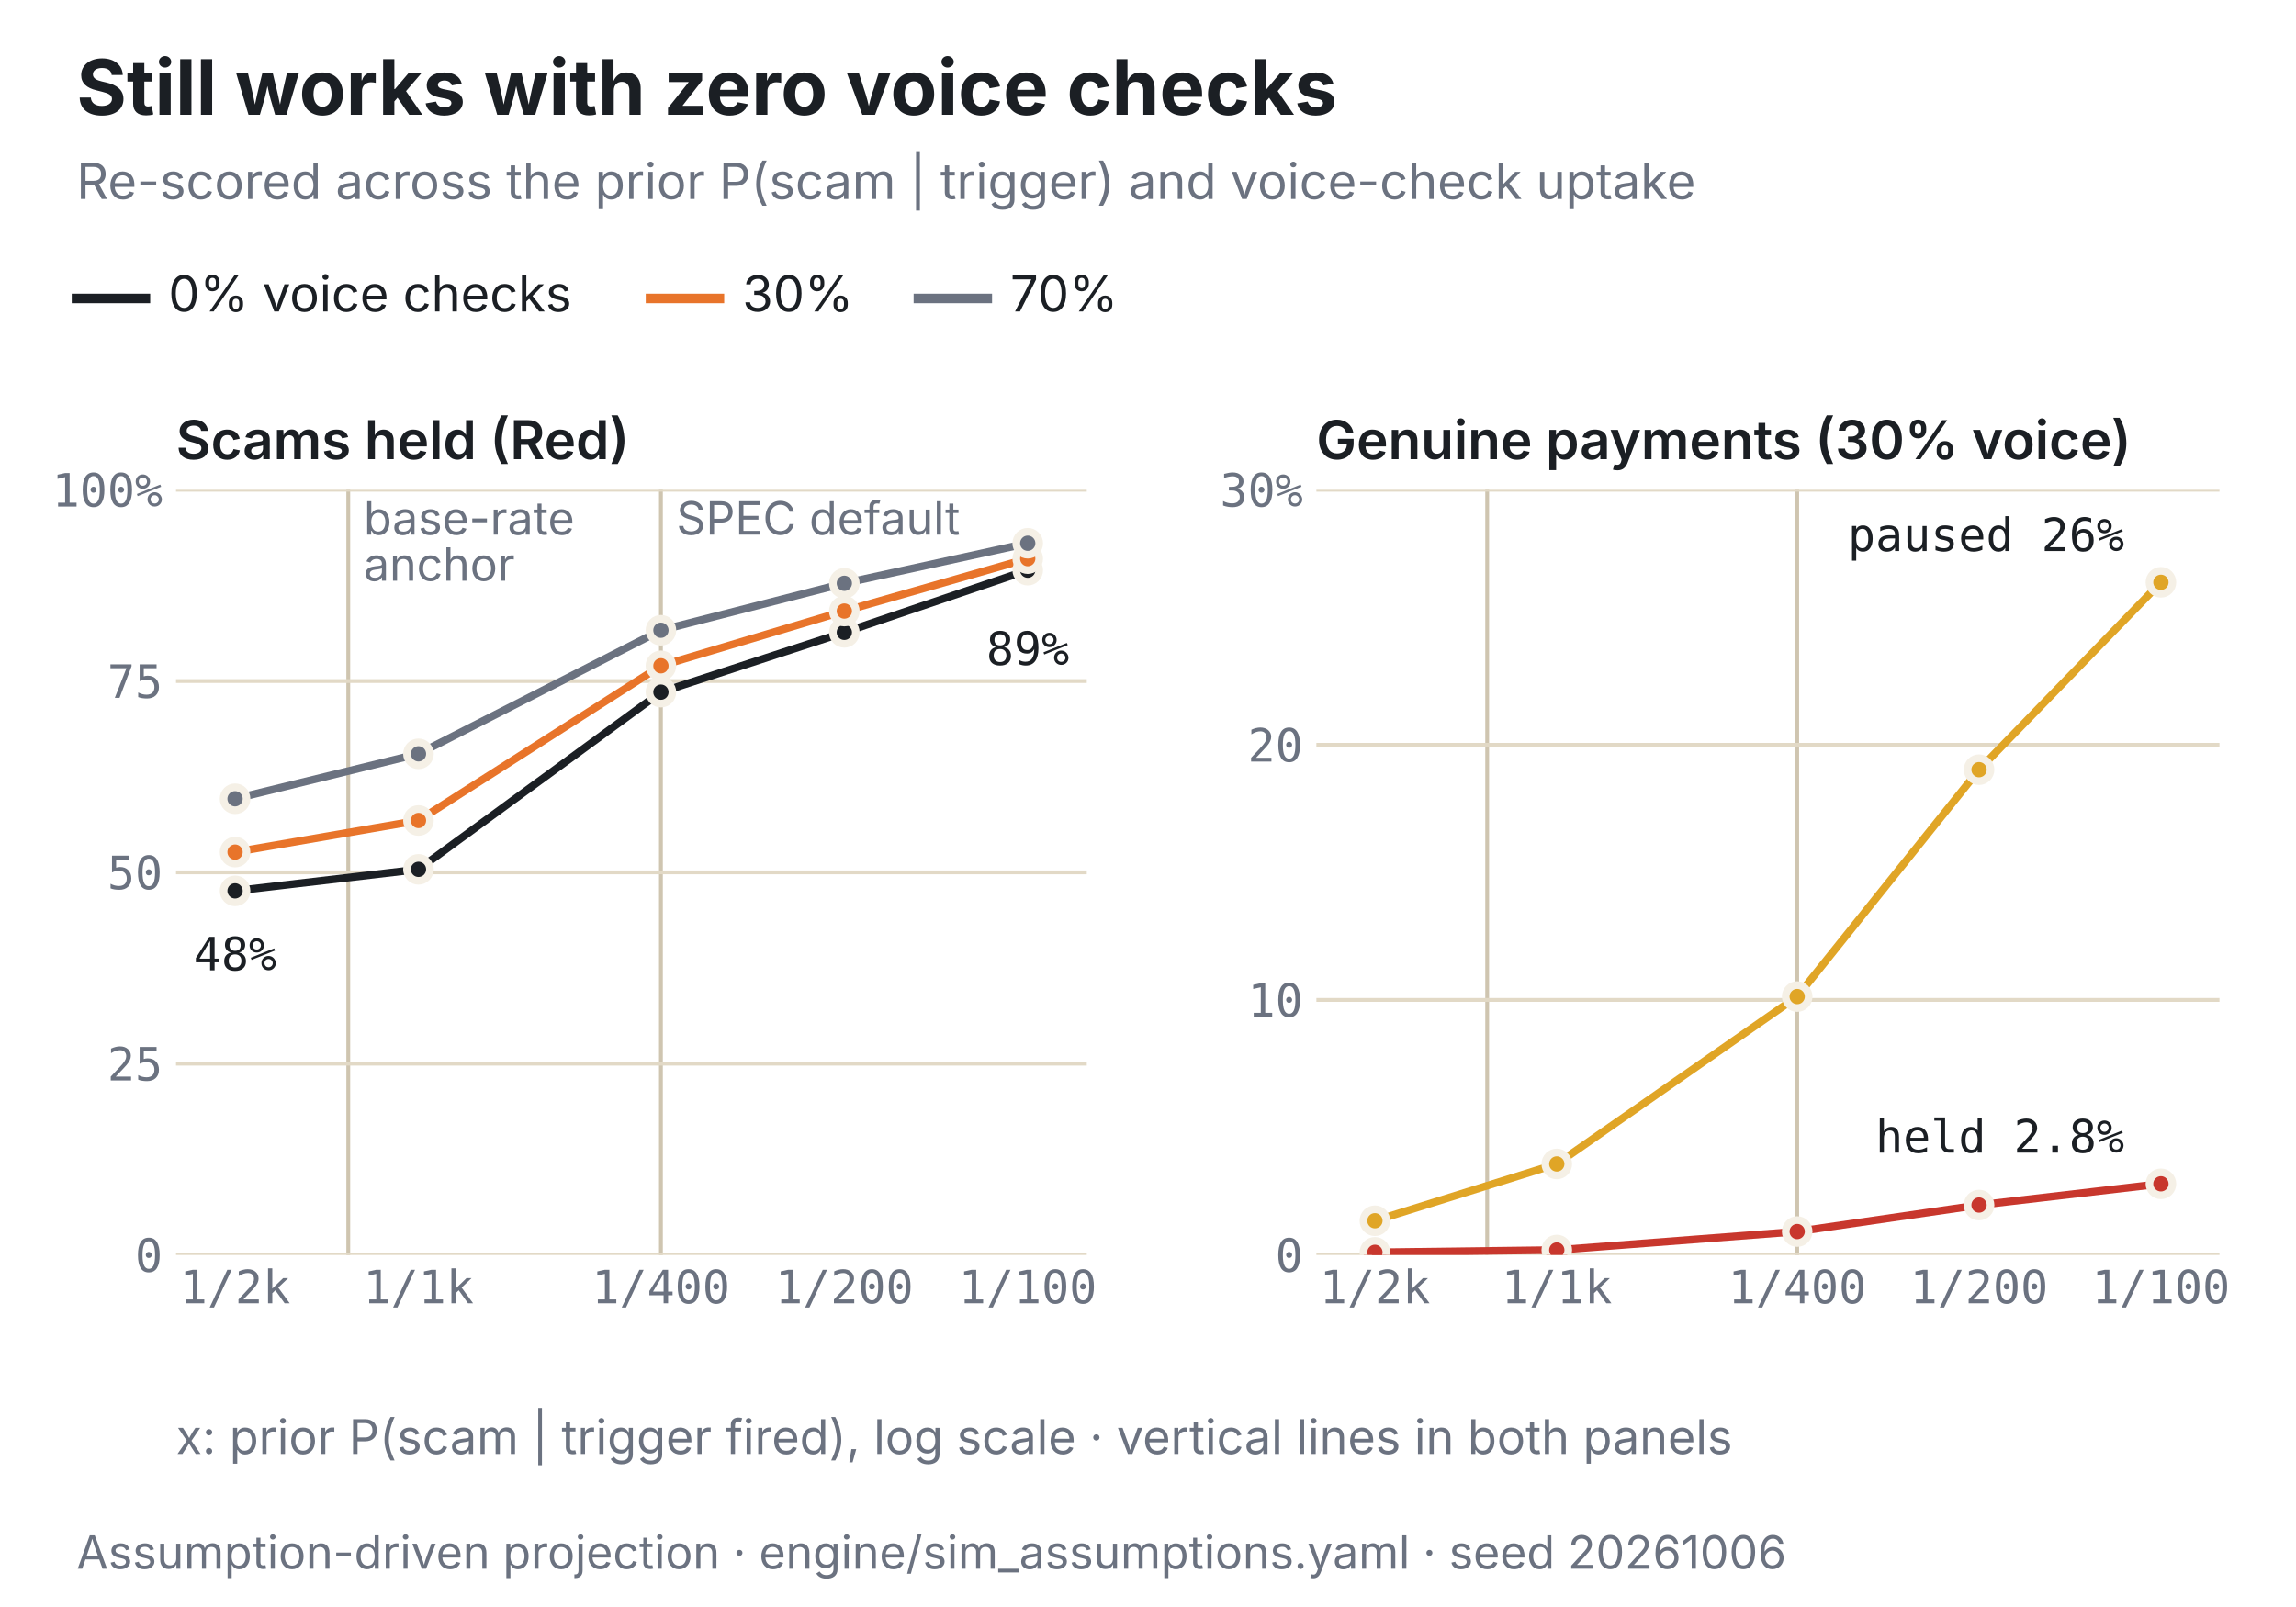
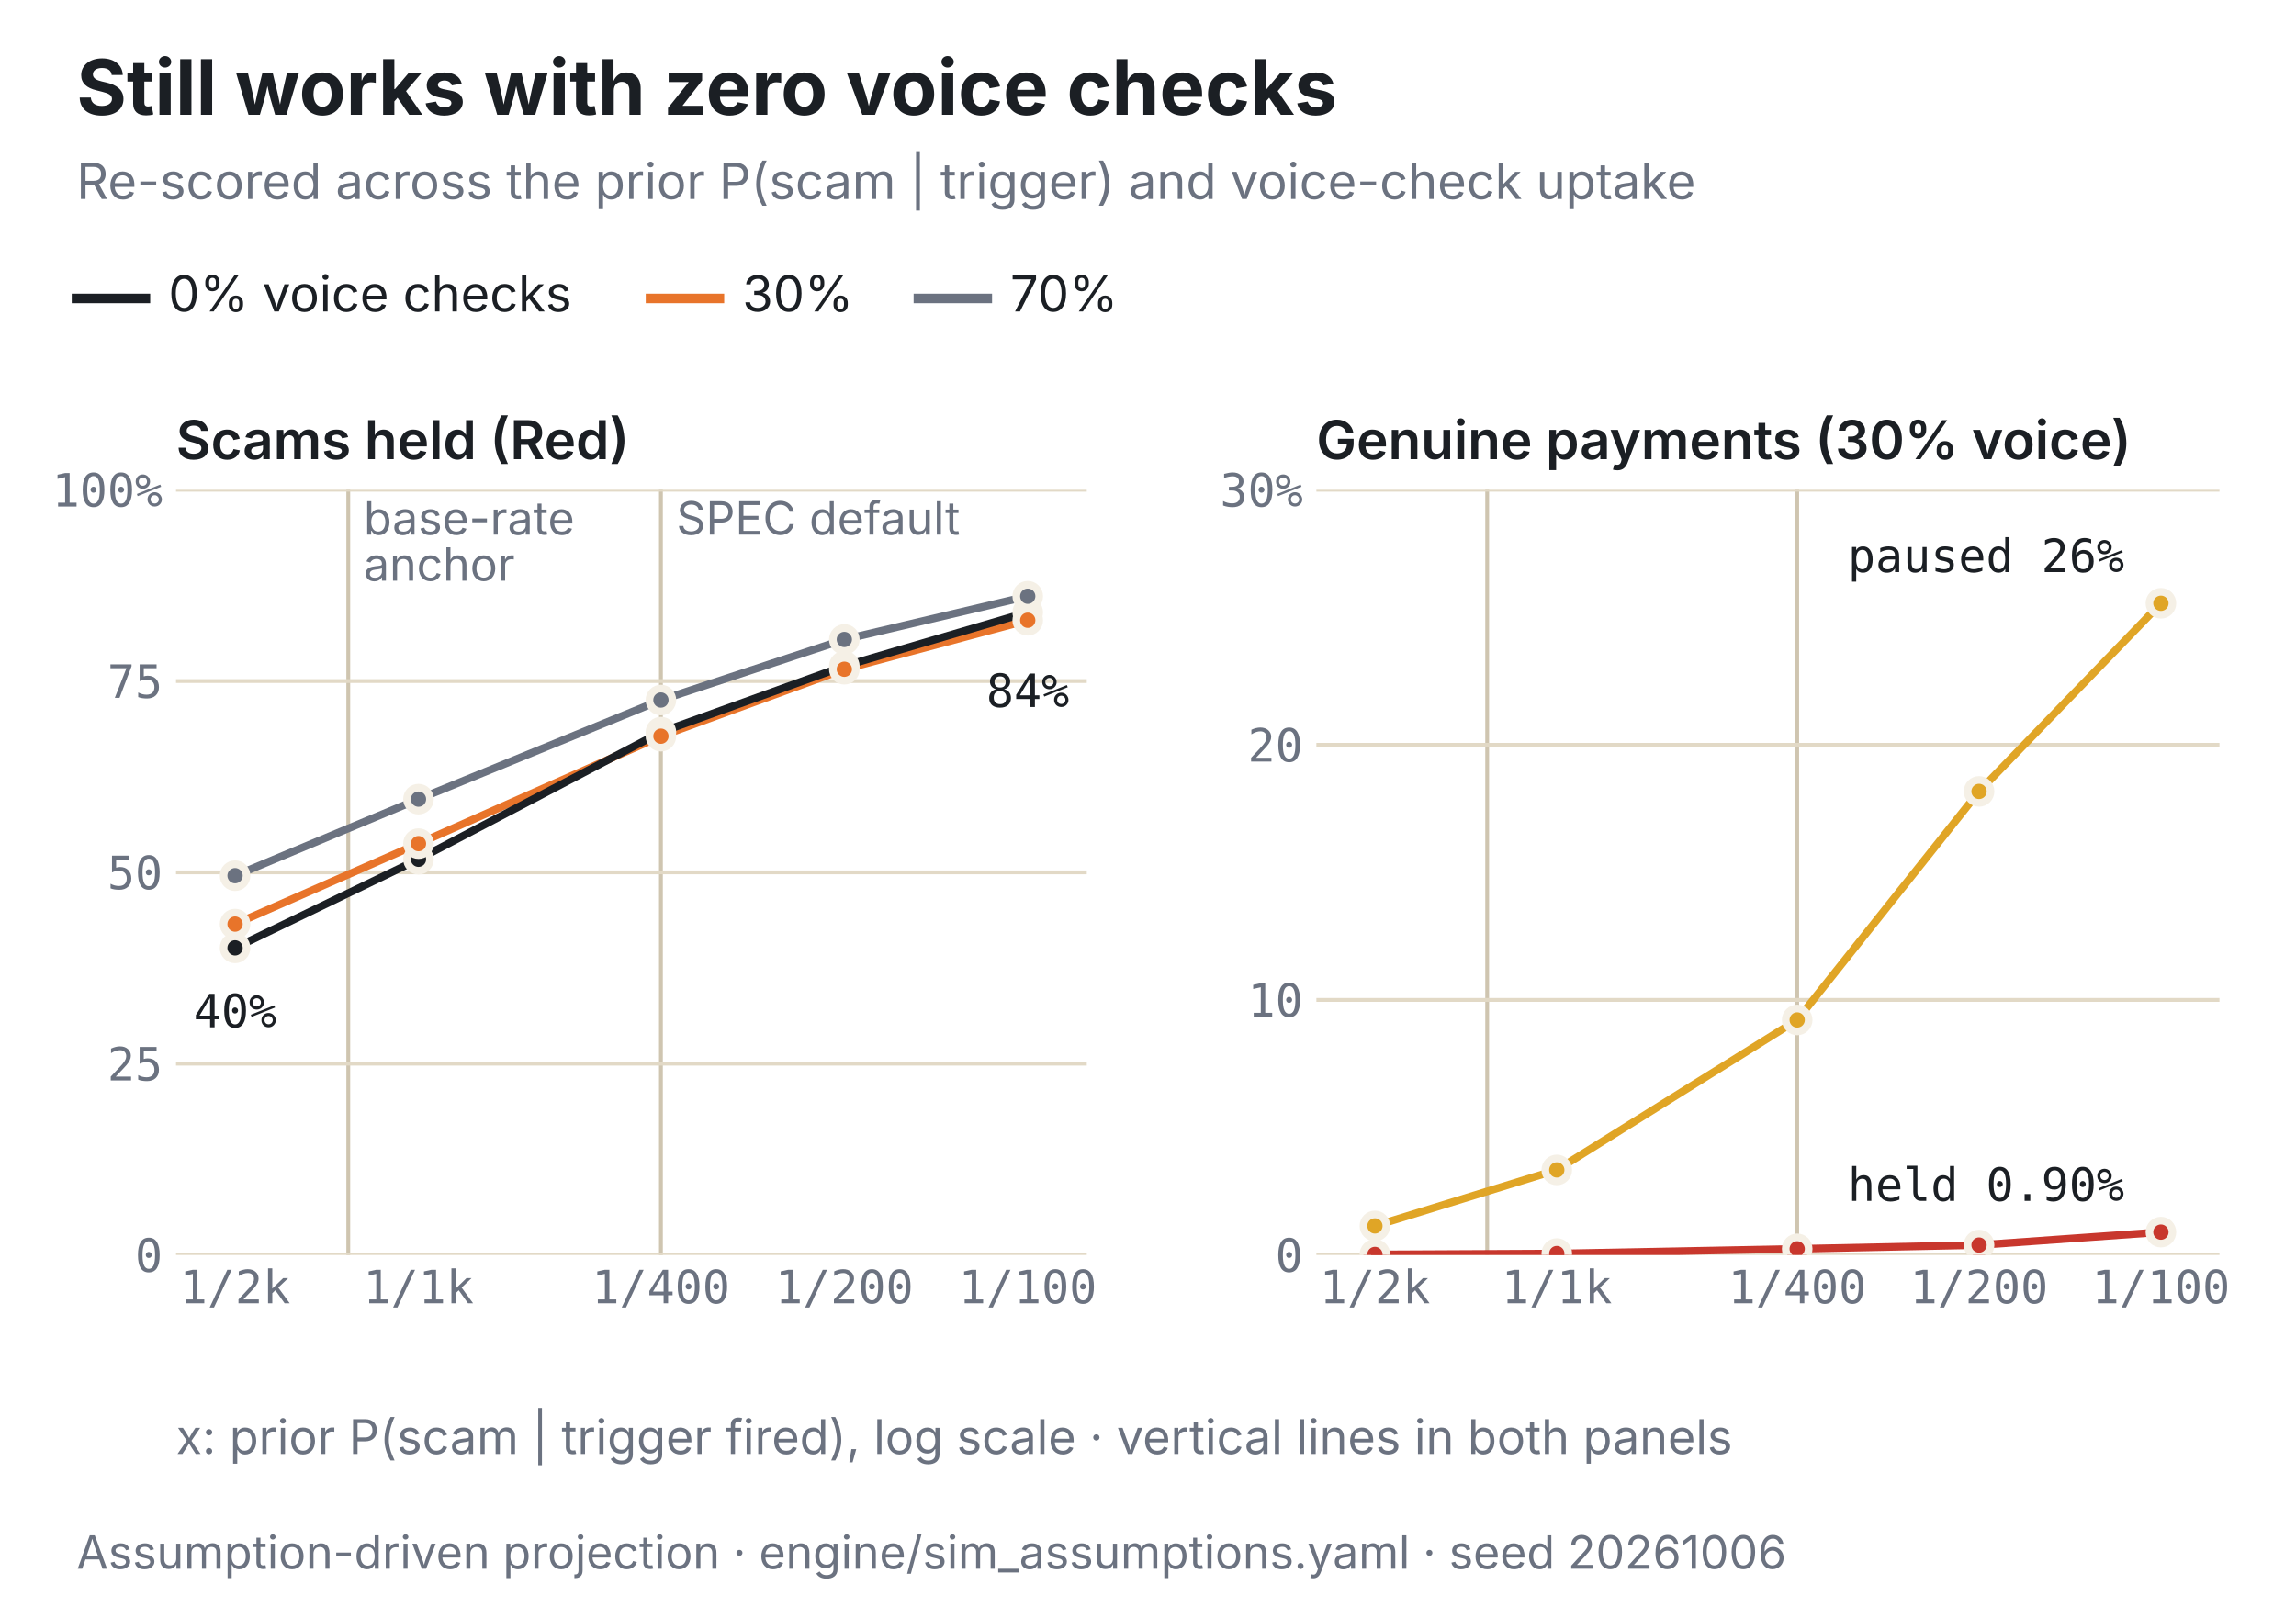
<svg xmlns="http://www.w3.org/2000/svg" xmlns:xlink="http://www.w3.org/1999/xlink" width="600pt" height="420pt" viewBox="0 0 600 420" version="1.1">
  <defs>
    <style type="text/css">*{stroke-linejoin: round; stroke-linecap: butt}</style>
  </defs>
  <g id="figure_1">
    <g id="patch_1">
      <path d="M 0 420  L 600 420  L 600 0  L 0 0  L 0 420  z " style="fill: none; opacity: 0" />
    </g>
    <g id="axes_1">
      <g id="patch_2">
        <path d="M 46 328  L 284 328  L 284 128  L 46 128  L 46 328  z " style="fill: none" />
      </g>
      <g id="line2d_1">
-         <path d="M 172.715 328  L 172.715 128  " clip-path="url(#pacdcad8c76)" style="fill: none; stroke: #cfc5b0; stroke-linecap: square" />
+         <path d="M 172.715 328  L 172.715 128  " clip-path="url(#pe85c6970b9)" style="fill: none; stroke: #cfc5b0; stroke-linecap: square" />
      </g>
      <g id="line2d_2">
-         <path d="M 91.011 328  L 91.011 128  " clip-path="url(#pacdcad8c76)" style="fill: none; stroke: #cfc5b0; stroke-linecap: square" />
+         <path d="M 91.011 328  L 91.011 128  " clip-path="url(#pe85c6970b9)" style="fill: none; stroke: #cfc5b0; stroke-linecap: square" />
      </g>
      <g id="matplotlib.axis_1">
        <g id="xtick_1">
          <g id="line2d_3" />
          <g id="text_1">
            <text style="fill: #6b7280; font: 12px 'JetBrains Mono', 'DejaVu Sans Mono', 'Bitstream Vera Sans Mono', 'Computer Modern Typewriter', 'Andale Mono', 'Nimbus Mono L', 'Courier New', 'Courier', 'Fixed', 'Terminal', monospace; text-anchor: middle" x="61.429" y="340.62" transform="rotate(-0 61.42936 340.62)">1/2k</text>
          </g>
        </g>
        <g id="xtick_2">
          <g id="line2d_4" />
          <g id="text_2">
            <text style="fill: #6b7280; font: 12px 'JetBrains Mono', 'DejaVu Sans Mono', 'Bitstream Vera Sans Mono', 'Computer Modern Typewriter', 'Andale Mono', 'Nimbus Mono L', 'Courier New', 'Courier', 'Fixed', 'Terminal', monospace; text-anchor: middle" x="109.357" y="340.62" transform="rotate(-0 109.3573 340.62)">1/1k</text>
          </g>
        </g>
        <g id="xtick_3">
          <g id="line2d_5" />
          <g id="text_3">
            <text style="fill: #6b7280; font: 12px 'JetBrains Mono', 'DejaVu Sans Mono', 'Bitstream Vera Sans Mono', 'Computer Modern Typewriter', 'Andale Mono', 'Nimbus Mono L', 'Courier New', 'Courier', 'Fixed', 'Terminal', monospace; text-anchor: middle" x="172.715" y="340.62" transform="rotate(-0 172.7147 340.62)">1/400</text>
          </g>
        </g>
        <g id="xtick_4">
          <g id="line2d_6" />
          <g id="text_4">
            <text style="fill: #6b7280; font: 12px 'JetBrains Mono', 'DejaVu Sans Mono', 'Bitstream Vera Sans Mono', 'Computer Modern Typewriter', 'Andale Mono', 'Nimbus Mono L', 'Courier New', 'Courier', 'Fixed', 'Terminal', monospace; text-anchor: middle" x="220.643" y="340.62" transform="rotate(-0 220.6427 340.62)">1/200</text>
          </g>
        </g>
        <g id="xtick_5">
          <g id="line2d_7" />
          <g id="text_5">
            <text style="fill: #6b7280; font: 12px 'JetBrains Mono', 'DejaVu Sans Mono', 'Bitstream Vera Sans Mono', 'Computer Modern Typewriter', 'Andale Mono', 'Nimbus Mono L', 'Courier New', 'Courier', 'Fixed', 'Terminal', monospace; text-anchor: middle" x="268.571" y="340.62" transform="rotate(-0 268.5706 340.62)">1/100</text>
          </g>
        </g>
      </g>
      <g id="matplotlib.axis_2">
        <g id="ytick_1">
          <g id="line2d_8">
-             <path d="M 46 328  L 284 328  " clip-path="url(#pacdcad8c76)" style="fill: none; stroke: #e2d9c6; stroke-linecap: square" />
+             <path d="M 46 328  L 284 328  " clip-path="url(#pe85c6970b9)" style="fill: none; stroke: #e2d9c6; stroke-linecap: square" />
          </g>
          <g id="line2d_9" />
          <g id="text_6">
            <text style="fill: #6b7280; font: 12px 'JetBrains Mono', 'DejaVu Sans Mono', 'Bitstream Vera Sans Mono', 'Computer Modern Typewriter', 'Andale Mono', 'Nimbus Mono L', 'Courier New', 'Courier', 'Fixed', 'Terminal', monospace; text-anchor: end" x="42.5" y="332.38" transform="rotate(-0 42.5 332.38)">0</text>
          </g>
        </g>
        <g id="ytick_2">
          <g id="line2d_10">
-             <path d="M 46 278  L 284 278  " clip-path="url(#pacdcad8c76)" style="fill: none; stroke: #e2d9c6; stroke-linecap: square" />
+             <path d="M 46 278  L 284 278  " clip-path="url(#pe85c6970b9)" style="fill: none; stroke: #e2d9c6; stroke-linecap: square" />
          </g>
          <g id="line2d_11" />
          <g id="text_7">
            <text style="fill: #6b7280; font: 12px 'JetBrains Mono', 'DejaVu Sans Mono', 'Bitstream Vera Sans Mono', 'Computer Modern Typewriter', 'Andale Mono', 'Nimbus Mono L', 'Courier New', 'Courier', 'Fixed', 'Terminal', monospace; text-anchor: end" x="42.5" y="282.38" transform="rotate(-0 42.5 282.38)">25</text>
          </g>
        </g>
        <g id="ytick_3">
          <g id="line2d_12">
-             <path d="M 46 228  L 284 228  " clip-path="url(#pacdcad8c76)" style="fill: none; stroke: #e2d9c6; stroke-linecap: square" />
+             <path d="M 46 228  L 284 228  " clip-path="url(#pe85c6970b9)" style="fill: none; stroke: #e2d9c6; stroke-linecap: square" />
          </g>
          <g id="line2d_13" />
          <g id="text_8">
            <text style="fill: #6b7280; font: 12px 'JetBrains Mono', 'DejaVu Sans Mono', 'Bitstream Vera Sans Mono', 'Computer Modern Typewriter', 'Andale Mono', 'Nimbus Mono L', 'Courier New', 'Courier', 'Fixed', 'Terminal', monospace; text-anchor: end" x="42.5" y="232.38" transform="rotate(-0 42.5 232.38)">50</text>
          </g>
        </g>
        <g id="ytick_4">
          <g id="line2d_14">
-             <path d="M 46 178  L 284 178  " clip-path="url(#pacdcad8c76)" style="fill: none; stroke: #e2d9c6; stroke-linecap: square" />
+             <path d="M 46 178  L 284 178  " clip-path="url(#pe85c6970b9)" style="fill: none; stroke: #e2d9c6; stroke-linecap: square" />
          </g>
          <g id="line2d_15" />
          <g id="text_9">
            <text style="fill: #6b7280; font: 12px 'JetBrains Mono', 'DejaVu Sans Mono', 'Bitstream Vera Sans Mono', 'Computer Modern Typewriter', 'Andale Mono', 'Nimbus Mono L', 'Courier New', 'Courier', 'Fixed', 'Terminal', monospace; text-anchor: end" x="42.5" y="182.38" transform="rotate(-0 42.5 182.38)">75</text>
          </g>
        </g>
        <g id="ytick_5">
          <g id="line2d_16">
-             <path d="M 46 128  L 284 128  " clip-path="url(#pacdcad8c76)" style="fill: none; stroke: #e2d9c6; stroke-linecap: square" />
+             <path d="M 46 128  L 284 128  " clip-path="url(#pe85c6970b9)" style="fill: none; stroke: #e2d9c6; stroke-linecap: square" />
          </g>
          <g id="line2d_17" />
          <g id="text_10">
            <text style="fill: #6b7280; font: 12px 'JetBrains Mono', 'DejaVu Sans Mono', 'Bitstream Vera Sans Mono', 'Computer Modern Typewriter', 'Andale Mono', 'Nimbus Mono L', 'Courier New', 'Courier', 'Fixed', 'Terminal', monospace; text-anchor: end" x="42.5" y="132.38" transform="rotate(-0 42.5 132.38)">100%</text>
          </g>
        </g>
      </g>
      <g id="text_11">
        <text style="fill: #6b7280; font: 12px 'Inter', 'Noto Sans Devanagari', 'DejaVu Sans', 'Bitstream Vera Sans', 'Computer Modern Sans Serif', 'Lucida Grande', 'Verdana', 'Geneva', 'Lucid', 'Arial', 'Helvetica', 'Avant Garde', sans-serif; text-anchor: start" x="176.744" y="139.73" transform="rotate(-0 176.7437 139.73)">SPEC default</text>
      </g>
      <g id="text_12">
        <text style="fill: #6b7280; font: 12px 'Inter', 'Noto Sans Devanagari', 'DejaVu Sans', 'Bitstream Vera Sans', 'Computer Modern Sans Serif', 'Lucida Grande', 'Verdana', 'Geneva', 'Lucid', 'Arial', 'Helvetica', 'Avant Garde', sans-serif" transform="translate(95.03985 139.73)">base-rate</text>
        <text style="fill: #6b7280; font: 12px 'Inter', 'Noto Sans Devanagari', 'DejaVu Sans', 'Bitstream Vera Sans', 'Computer Modern Sans Serif', 'Lucida Grande', 'Verdana', 'Geneva', 'Lucid', 'Arial', 'Helvetica', 'Avant Garde', sans-serif" transform="translate(95.03985 151.7817)">anchor</text>
      </g>
      <g id="text_13">
-         <text style="fill: #1b1f24; font: 12px 'JetBrains Mono', 'DejaVu Sans Mono', 'Bitstream Vera Sans Mono', 'Computer Modern Typewriter', 'Andale Mono', 'Nimbus Mono L', 'Courier New', 'Courier', 'Fixed', 'Terminal', monospace; text-anchor: middle" x="61.429" y="253.594" transform="rotate(-0 61.42936 253.594)">48%</text>
+         <text style="fill: #1b1f24; font: 12px 'JetBrains Mono', 'DejaVu Sans Mono', 'Bitstream Vera Sans Mono', 'Computer Modern Typewriter', 'Andale Mono', 'Nimbus Mono L', 'Courier New', 'Courier', 'Fixed', 'Terminal', monospace; text-anchor: middle" x="61.429" y="268.494" transform="rotate(-0 61.42936 268.494)">40%</text>
      </g>
      <g id="text_14">
-         <text style="fill: #1b1f24; font: 12px 'JetBrains Mono', 'DejaVu Sans Mono', 'Bitstream Vera Sans Mono', 'Computer Modern Typewriter', 'Andale Mono', 'Nimbus Mono L', 'Courier New', 'Courier', 'Fixed', 'Terminal', monospace; text-anchor: middle" x="268.571" y="173.774" transform="rotate(-0 268.5706 173.774)">89%</text>
+         <text style="fill: #1b1f24; font: 12px 'JetBrains Mono', 'DejaVu Sans Mono', 'Bitstream Vera Sans Mono', 'Computer Modern Typewriter', 'Andale Mono', 'Nimbus Mono L', 'Courier New', 'Courier', 'Fixed', 'Terminal', monospace; text-anchor: middle" x="268.571" y="184.784" transform="rotate(-0 268.5706 184.784)">84%</text>
      </g>
      <g id="line2d_18">
-         <path d="M 61.429 222.702  L 109.357 214.442  L 172.715 174.008  L 220.643 159.704  L 268.571 146  " clip-path="url(#pacdcad8c76)" style="fill: none; stroke: #e8742a; stroke-width: 2; stroke-linecap: round" />
+         <path d="M 61.429 241.52  L 109.357 220.488  L 172.715 192.406  L 220.643 174.908  L 268.571 162.106  " clip-path="url(#pe85c6970b9)" style="fill: none; stroke: #e8742a; stroke-width: 2; stroke-linecap: round" />
      </g>
      <g id="line2d_19">
-         <path d="M 61.429 208.764  L 109.357 197.018  L 172.715 164.72  L 220.643 152.446  L 268.571 141.98  " clip-path="url(#pacdcad8c76)" style="fill: none; stroke: #6b7280; stroke-width: 2; stroke-linecap: round" />
+         <path d="M 61.429 228.868  L 109.357 208.864  L 172.715 182.962  L 220.643 167.132  L 268.571 155.832  " clip-path="url(#pe85c6970b9)" style="fill: none; stroke: #6b7280; stroke-width: 2; stroke-linecap: round" />
      </g>
      <g id="text_15">
        <text style="fill: #1b1f24; font: 600 14px 'Inter', 'Noto Sans Devanagari', 'DejaVu Sans', 'Bitstream Vera Sans', 'Computer Modern Sans Serif', 'Lucida Grande', 'Verdana', 'Geneva', 'Lucid', 'Arial', 'Helvetica', 'Avant Garde', sans-serif; text-anchor: start" x="46" y="120" transform="rotate(-0 46 120)">Scams held (Red)</text>
      </g>
      <g id="line2d_20">
-         <path d="M 61.429 232.834  L 109.357 227.212  L 172.715 180.896  L 220.643 165.268  L 268.571 149.014  " clip-path="url(#pacdcad8c76)" style="fill: none; stroke: #1b1f24; stroke-width: 2; stroke-linecap: round" />
+         <path d="M 61.429 247.734  L 109.357 224.574  L 172.715 191.346  L 220.643 174.082  L 268.571 160.024  " clip-path="url(#pe85c6970b9)" style="fill: none; stroke: #1b1f24; stroke-width: 2; stroke-linecap: round" />
      </g>
      <g id="line2d_21">
        <defs>
-           <path id="m76b0ad851e" d="M 0 3  C 0.796 3 1.559 2.684 2.121 2.121  C 2.684 1.559 3 0.796 3 0  C 3 -0.796 2.684 -1.559 2.121 -2.121  C 1.559 -2.684 0.796 -3 0 -3  C -0.796 -3 -1.559 -2.684 -2.121 -2.121  C -2.684 -1.559 -3 -0.796 -3 0  C -3 0.796 -2.684 1.559 -2.121 2.121  C -1.559 2.684 -0.796 3 0 3  z " style="stroke: #f5f0e6; stroke-width: 2" />
-         </defs>
-         <g clip-path="url(#pacdcad8c76)">
-           <use xlink:href="#m76b0ad851e" x="61.429" y="232.834" style="fill: #1b1f24; stroke: #f5f0e6; stroke-width: 2" />
-           <use xlink:href="#m76b0ad851e" x="109.357" y="227.212" style="fill: #1b1f24; stroke: #f5f0e6; stroke-width: 2" />
-           <use xlink:href="#m76b0ad851e" x="172.715" y="180.896" style="fill: #1b1f24; stroke: #f5f0e6; stroke-width: 2" />
-           <use xlink:href="#m76b0ad851e" x="220.643" y="165.268" style="fill: #1b1f24; stroke: #f5f0e6; stroke-width: 2" />
-           <use xlink:href="#m76b0ad851e" x="268.571" y="149.014" style="fill: #1b1f24; stroke: #f5f0e6; stroke-width: 2" />
+           <path id="m27810261ce" d="M 0 3  C 0.796 3 1.559 2.684 2.121 2.121  C 2.684 1.559 3 0.796 3 0  C 3 -0.796 2.684 -1.559 2.121 -2.121  C 1.559 -2.684 0.796 -3 0 -3  C -0.796 -3 -1.559 -2.684 -2.121 -2.121  C -2.684 -1.559 -3 -0.796 -3 0  C -3 0.796 -2.684 1.559 -2.121 2.121  C -1.559 2.684 -0.796 3 0 3  z " style="stroke: #f5f0e6; stroke-width: 2" />
+         </defs>
+         <g clip-path="url(#pe85c6970b9)">
+           <use xlink:href="#m27810261ce" x="61.429" y="247.734" style="fill: #1b1f24; stroke: #f5f0e6; stroke-width: 2" />
+           <use xlink:href="#m27810261ce" x="109.357" y="224.574" style="fill: #1b1f24; stroke: #f5f0e6; stroke-width: 2" />
+           <use xlink:href="#m27810261ce" x="172.715" y="191.346" style="fill: #1b1f24; stroke: #f5f0e6; stroke-width: 2" />
+           <use xlink:href="#m27810261ce" x="220.643" y="174.082" style="fill: #1b1f24; stroke: #f5f0e6; stroke-width: 2" />
+           <use xlink:href="#m27810261ce" x="268.571" y="160.024" style="fill: #1b1f24; stroke: #f5f0e6; stroke-width: 2" />
        </g>
      </g>
      <g id="line2d_22">
        <defs>
-           <path id="m22c8217cd6" d="M 0 3  C 0.796 3 1.559 2.684 2.121 2.121  C 2.684 1.559 3 0.796 3 0  C 3 -0.796 2.684 -1.559 2.121 -2.121  C 1.559 -2.684 0.796 -3 0 -3  C -0.796 -3 -1.559 -2.684 -2.121 -2.121  C -2.684 -1.559 -3 -0.796 -3 0  C -3 0.796 -2.684 1.559 -2.121 2.121  C -1.559 2.684 -0.796 3 0 3  z " style="stroke: #f5f0e6; stroke-width: 2" />
-         </defs>
-         <g clip-path="url(#pacdcad8c76)">
-           <use xlink:href="#m22c8217cd6" x="61.429" y="222.702" style="fill: #e8742a; stroke: #f5f0e6; stroke-width: 2" />
-           <use xlink:href="#m22c8217cd6" x="109.357" y="214.442" style="fill: #e8742a; stroke: #f5f0e6; stroke-width: 2" />
-           <use xlink:href="#m22c8217cd6" x="172.715" y="174.008" style="fill: #e8742a; stroke: #f5f0e6; stroke-width: 2" />
-           <use xlink:href="#m22c8217cd6" x="220.643" y="159.704" style="fill: #e8742a; stroke: #f5f0e6; stroke-width: 2" />
-           <use xlink:href="#m22c8217cd6" x="268.571" y="146" style="fill: #e8742a; stroke: #f5f0e6; stroke-width: 2" />
+           <path id="mb334309dbd" d="M 0 3  C 0.796 3 1.559 2.684 2.121 2.121  C 2.684 1.559 3 0.796 3 0  C 3 -0.796 2.684 -1.559 2.121 -2.121  C 1.559 -2.684 0.796 -3 0 -3  C -0.796 -3 -1.559 -2.684 -2.121 -2.121  C -2.684 -1.559 -3 -0.796 -3 0  C -3 0.796 -2.684 1.559 -2.121 2.121  C -1.559 2.684 -0.796 3 0 3  z " style="stroke: #f5f0e6; stroke-width: 2" />
+         </defs>
+         <g clip-path="url(#pe85c6970b9)">
+           <use xlink:href="#mb334309dbd" x="61.429" y="241.52" style="fill: #e8742a; stroke: #f5f0e6; stroke-width: 2" />
+           <use xlink:href="#mb334309dbd" x="109.357" y="220.488" style="fill: #e8742a; stroke: #f5f0e6; stroke-width: 2" />
+           <use xlink:href="#mb334309dbd" x="172.715" y="192.406" style="fill: #e8742a; stroke: #f5f0e6; stroke-width: 2" />
+           <use xlink:href="#mb334309dbd" x="220.643" y="174.908" style="fill: #e8742a; stroke: #f5f0e6; stroke-width: 2" />
+           <use xlink:href="#mb334309dbd" x="268.571" y="162.106" style="fill: #e8742a; stroke: #f5f0e6; stroke-width: 2" />
        </g>
      </g>
      <g id="line2d_23">
        <defs>
-           <path id="m5a5766a9ae" d="M 0 3  C 0.796 3 1.559 2.684 2.121 2.121  C 2.684 1.559 3 0.796 3 0  C 3 -0.796 2.684 -1.559 2.121 -2.121  C 1.559 -2.684 0.796 -3 0 -3  C -0.796 -3 -1.559 -2.684 -2.121 -2.121  C -2.684 -1.559 -3 -0.796 -3 0  C -3 0.796 -2.684 1.559 -2.121 2.121  C -1.559 2.684 -0.796 3 0 3  z " style="stroke: #f5f0e6; stroke-width: 2" />
-         </defs>
-         <g clip-path="url(#pacdcad8c76)">
-           <use xlink:href="#m5a5766a9ae" x="61.429" y="208.764" style="fill: #6b7280; stroke: #f5f0e6; stroke-width: 2" />
-           <use xlink:href="#m5a5766a9ae" x="109.357" y="197.018" style="fill: #6b7280; stroke: #f5f0e6; stroke-width: 2" />
-           <use xlink:href="#m5a5766a9ae" x="172.715" y="164.72" style="fill: #6b7280; stroke: #f5f0e6; stroke-width: 2" />
-           <use xlink:href="#m5a5766a9ae" x="220.643" y="152.446" style="fill: #6b7280; stroke: #f5f0e6; stroke-width: 2" />
-           <use xlink:href="#m5a5766a9ae" x="268.571" y="141.98" style="fill: #6b7280; stroke: #f5f0e6; stroke-width: 2" />
+           <path id="m01ef8579b6" d="M 0 3  C 0.796 3 1.559 2.684 2.121 2.121  C 2.684 1.559 3 0.796 3 0  C 3 -0.796 2.684 -1.559 2.121 -2.121  C 1.559 -2.684 0.796 -3 0 -3  C -0.796 -3 -1.559 -2.684 -2.121 -2.121  C -2.684 -1.559 -3 -0.796 -3 0  C -3 0.796 -2.684 1.559 -2.121 2.121  C -1.559 2.684 -0.796 3 0 3  z " style="stroke: #f5f0e6; stroke-width: 2" />
+         </defs>
+         <g clip-path="url(#pe85c6970b9)">
+           <use xlink:href="#m01ef8579b6" x="61.429" y="228.868" style="fill: #6b7280; stroke: #f5f0e6; stroke-width: 2" />
+           <use xlink:href="#m01ef8579b6" x="109.357" y="208.864" style="fill: #6b7280; stroke: #f5f0e6; stroke-width: 2" />
+           <use xlink:href="#m01ef8579b6" x="172.715" y="182.962" style="fill: #6b7280; stroke: #f5f0e6; stroke-width: 2" />
+           <use xlink:href="#m01ef8579b6" x="220.643" y="167.132" style="fill: #6b7280; stroke: #f5f0e6; stroke-width: 2" />
+           <use xlink:href="#m01ef8579b6" x="268.571" y="155.832" style="fill: #6b7280; stroke: #f5f0e6; stroke-width: 2" />
        </g>
      </g>
    </g>
    <g id="axes_2">
      <g id="patch_3">
        <path d="M 344 328  L 580 328  L 580 128  L 344 128  L 344 328  z " style="fill: none" />
      </g>
      <g id="line2d_24">
-         <path d="M 469.65 328  L 469.65 128  " clip-path="url(#p29585f5871)" style="fill: none; stroke: #cfc5b0; stroke-linecap: square" />
+         <path d="M 469.65 328  L 469.65 128  " clip-path="url(#pbaceaa9fe7)" style="fill: none; stroke: #cfc5b0; stroke-linecap: square" />
      </g>
      <g id="line2d_25">
-         <path d="M 388.633 328  L 388.633 128  " clip-path="url(#p29585f5871)" style="fill: none; stroke: #cfc5b0; stroke-linecap: square" />
+         <path d="M 388.633 328  L 388.633 128  " clip-path="url(#pbaceaa9fe7)" style="fill: none; stroke: #cfc5b0; stroke-linecap: square" />
      </g>
      <g id="matplotlib.axis_3">
        <g id="xtick_6">
          <g id="line2d_26" />
          <g id="text_16">
            <text style="fill: #6b7280; font: 12px 'JetBrains Mono', 'DejaVu Sans Mono', 'Bitstream Vera Sans Mono', 'Computer Modern Typewriter', 'Andale Mono', 'Nimbus Mono L', 'Courier New', 'Courier', 'Fixed', 'Terminal', monospace; text-anchor: middle" x="359.3" y="340.62" transform="rotate(-0 359.2997 340.62)">1/2k</text>
          </g>
        </g>
        <g id="xtick_7">
          <g id="line2d_27" />
          <g id="text_17">
            <text style="fill: #6b7280; font: 12px 'JetBrains Mono', 'DejaVu Sans Mono', 'Bitstream Vera Sans Mono', 'Computer Modern Typewriter', 'Andale Mono', 'Nimbus Mono L', 'Courier New', 'Courier', 'Fixed', 'Terminal', monospace; text-anchor: middle" x="406.825" y="340.62" transform="rotate(-0 406.8249 340.62)">1/1k</text>
          </g>
        </g>
        <g id="xtick_8">
          <g id="line2d_28" />
          <g id="text_18">
            <text style="fill: #6b7280; font: 12px 'JetBrains Mono', 'DejaVu Sans Mono', 'Bitstream Vera Sans Mono', 'Computer Modern Typewriter', 'Andale Mono', 'Nimbus Mono L', 'Courier New', 'Courier', 'Fixed', 'Terminal', monospace; text-anchor: middle" x="469.65" y="340.62" transform="rotate(-0 469.6499 340.62)">1/400</text>
          </g>
        </g>
        <g id="xtick_9">
          <g id="line2d_29" />
          <g id="text_19">
            <text style="fill: #6b7280; font: 12px 'JetBrains Mono', 'DejaVu Sans Mono', 'Bitstream Vera Sans Mono', 'Computer Modern Typewriter', 'Andale Mono', 'Nimbus Mono L', 'Courier New', 'Courier', 'Fixed', 'Terminal', monospace; text-anchor: middle" x="517.175" y="340.62" transform="rotate(-0 517.1751 340.62)">1/200</text>
          </g>
        </g>
        <g id="xtick_10">
          <g id="line2d_30" />
          <g id="text_20">
            <text style="fill: #6b7280; font: 12px 'JetBrains Mono', 'DejaVu Sans Mono', 'Bitstream Vera Sans Mono', 'Computer Modern Typewriter', 'Andale Mono', 'Nimbus Mono L', 'Courier New', 'Courier', 'Fixed', 'Terminal', monospace; text-anchor: middle" x="564.7" y="340.62" transform="rotate(-0 564.7003 340.62)">1/100</text>
          </g>
        </g>
      </g>
      <g id="matplotlib.axis_4">
        <g id="ytick_6">
          <g id="line2d_31">
-             <path d="M 344 328  L 580 328  " clip-path="url(#p29585f5871)" style="fill: none; stroke: #e2d9c6; stroke-linecap: square" />
+             <path d="M 344 328  L 580 328  " clip-path="url(#pbaceaa9fe7)" style="fill: none; stroke: #e2d9c6; stroke-linecap: square" />
          </g>
          <g id="line2d_32" />
          <g id="text_21">
            <text style="fill: #6b7280; font: 12px 'JetBrains Mono', 'DejaVu Sans Mono', 'Bitstream Vera Sans Mono', 'Computer Modern Typewriter', 'Andale Mono', 'Nimbus Mono L', 'Courier New', 'Courier', 'Fixed', 'Terminal', monospace; text-anchor: end" x="340.5" y="332.38" transform="rotate(-0 340.5 332.38)">0</text>
          </g>
        </g>
        <g id="ytick_7">
          <g id="line2d_33">
-             <path d="M 344 261.333  L 580 261.333  " clip-path="url(#p29585f5871)" style="fill: none; stroke: #e2d9c6; stroke-linecap: square" />
+             <path d="M 344 261.333  L 580 261.333  " clip-path="url(#pbaceaa9fe7)" style="fill: none; stroke: #e2d9c6; stroke-linecap: square" />
          </g>
          <g id="line2d_34" />
          <g id="text_22">
            <text style="fill: #6b7280; font: 12px 'JetBrains Mono', 'DejaVu Sans Mono', 'Bitstream Vera Sans Mono', 'Computer Modern Typewriter', 'Andale Mono', 'Nimbus Mono L', 'Courier New', 'Courier', 'Fixed', 'Terminal', monospace; text-anchor: end" x="340.5" y="265.713" transform="rotate(-0 340.5 265.7133)">10</text>
          </g>
        </g>
        <g id="ytick_8">
          <g id="line2d_35">
-             <path d="M 344 194.667  L 580 194.667  " clip-path="url(#p29585f5871)" style="fill: none; stroke: #e2d9c6; stroke-linecap: square" />
+             <path d="M 344 194.667  L 580 194.667  " clip-path="url(#pbaceaa9fe7)" style="fill: none; stroke: #e2d9c6; stroke-linecap: square" />
          </g>
          <g id="line2d_36" />
          <g id="text_23">
            <text style="fill: #6b7280; font: 12px 'JetBrains Mono', 'DejaVu Sans Mono', 'Bitstream Vera Sans Mono', 'Computer Modern Typewriter', 'Andale Mono', 'Nimbus Mono L', 'Courier New', 'Courier', 'Fixed', 'Terminal', monospace; text-anchor: end" x="340.5" y="199.047" transform="rotate(-0 340.5 199.0467)">20</text>
          </g>
        </g>
        <g id="ytick_9">
          <g id="line2d_37">
-             <path d="M 344 128  L 580 128  " clip-path="url(#p29585f5871)" style="fill: none; stroke: #e2d9c6; stroke-linecap: square" />
+             <path d="M 344 128  L 580 128  " clip-path="url(#pbaceaa9fe7)" style="fill: none; stroke: #e2d9c6; stroke-linecap: square" />
          </g>
          <g id="line2d_38" />
          <g id="text_24">
            <text style="fill: #6b7280; font: 12px 'JetBrains Mono', 'DejaVu Sans Mono', 'Bitstream Vera Sans Mono', 'Computer Modern Typewriter', 'Andale Mono', 'Nimbus Mono L', 'Courier New', 'Courier', 'Fixed', 'Terminal', monospace; text-anchor: end" x="340.5" y="132.38" transform="rotate(-0 340.5 132.38)">30%</text>
          </g>
        </g>
      </g>
      <g id="line2d_39">
-         <path d="M 359.3 319.047  L 406.825 304.207  L 469.65 260.46  L 517.175 201.16  L 564.7 152.187  " clip-path="url(#p29585f5871)" style="fill: none; stroke: #e0a526; stroke-width: 2; stroke-linecap: round" />
+         <path d="M 359.3 320.407  L 406.825 305.767  L 469.65 266.573  L 517.175 206.84  L 564.7 157.673  " clip-path="url(#pbaceaa9fe7)" style="fill: none; stroke: #e0a526; stroke-width: 2; stroke-linecap: round" />
      </g>
      <g id="text_25">
-         <text style="fill: #1b1f24; font: 12px 'JetBrains Mono', 'DejaVu Sans Mono', 'Bitstream Vera Sans Mono', 'Computer Modern Typewriter', 'Andale Mono', 'Nimbus Mono L', 'Courier New', 'Courier', 'Fixed', 'Terminal', monospace; text-anchor: end" x="555.118" y="144.027" transform="rotate(-0 555.1176 144.0267)">paused 26%</text>
+         <text style="fill: #1b1f24; font: 12px 'JetBrains Mono', 'DejaVu Sans Mono', 'Bitstream Vera Sans Mono', 'Computer Modern Typewriter', 'Andale Mono', 'Nimbus Mono L', 'Courier New', 'Courier', 'Fixed', 'Terminal', monospace; text-anchor: end" x="555.118" y="149.513" transform="rotate(-0 555.1176 149.5133)">paused 26%</text>
      </g>
      <g id="line2d_40">
-         <path d="M 359.3 327.3  L 406.825 326.7  L 469.65 321.873  L 517.175 314.947  L 564.7 309.4  " clip-path="url(#p29585f5871)" style="fill: none; stroke: #c8372d; stroke-width: 2; stroke-linecap: round" />
+         <path d="M 359.3 327.853  L 406.825 327.62  L 469.65 326.393  L 517.175 325.4  L 564.7 322.02  " clip-path="url(#pbaceaa9fe7)" style="fill: none; stroke: #c8372d; stroke-width: 2; stroke-linecap: round" />
      </g>
      <g id="text_26">
-         <text style="fill: #1b1f24; font: 12px 'JetBrains Mono', 'DejaVu Sans Mono', 'Bitstream Vera Sans Mono', 'Computer Modern Typewriter', 'Andale Mono', 'Nimbus Mono L', 'Courier New', 'Courier', 'Fixed', 'Terminal', monospace; text-anchor: end" x="555.118" y="301.24" transform="rotate(-0 555.1176 301.24)">held 2.8%</text>
+         <text style="fill: #1b1f24; font: 12px 'JetBrains Mono', 'DejaVu Sans Mono', 'Bitstream Vera Sans Mono', 'Computer Modern Typewriter', 'Andale Mono', 'Nimbus Mono L', 'Courier New', 'Courier', 'Fixed', 'Terminal', monospace; text-anchor: end" x="555.118" y="313.86" transform="rotate(-0 555.1176 313.86)">held 0.90%</text>
      </g>
      <g id="text_27">
        <text style="fill: #1b1f24; font: 600 14px 'Inter', 'Noto Sans Devanagari', 'DejaVu Sans', 'Bitstream Vera Sans', 'Computer Modern Sans Serif', 'Lucida Grande', 'Verdana', 'Geneva', 'Lucid', 'Arial', 'Helvetica', 'Avant Garde', sans-serif; text-anchor: start" x="344" y="120" transform="rotate(-0 344 120)">Genuine payments (30% voice)</text>
      </g>
      <g id="line2d_41">
        <defs>
-           <path id="mfe3c2d43b0" d="M 0 3  C 0.796 3 1.559 2.684 2.121 2.121  C 2.684 1.559 3 0.796 3 0  C 3 -0.796 2.684 -1.559 2.121 -2.121  C 1.559 -2.684 0.796 -3 0 -3  C -0.796 -3 -1.559 -2.684 -2.121 -2.121  C -2.684 -1.559 -3 -0.796 -3 0  C -3 0.796 -2.684 1.559 -2.121 2.121  C -1.559 2.684 -0.796 3 0 3  z " style="stroke: #f5f0e6; stroke-width: 2" />
-         </defs>
-         <g clip-path="url(#p29585f5871)">
-           <use xlink:href="#mfe3c2d43b0" x="359.3" y="319.047" style="fill: #e0a526; stroke: #f5f0e6; stroke-width: 2" />
-           <use xlink:href="#mfe3c2d43b0" x="406.825" y="304.207" style="fill: #e0a526; stroke: #f5f0e6; stroke-width: 2" />
-           <use xlink:href="#mfe3c2d43b0" x="469.65" y="260.46" style="fill: #e0a526; stroke: #f5f0e6; stroke-width: 2" />
-           <use xlink:href="#mfe3c2d43b0" x="517.175" y="201.16" style="fill: #e0a526; stroke: #f5f0e6; stroke-width: 2" />
-           <use xlink:href="#mfe3c2d43b0" x="564.7" y="152.187" style="fill: #e0a526; stroke: #f5f0e6; stroke-width: 2" />
+           <path id="m80a49d6a33" d="M 0 3  C 0.796 3 1.559 2.684 2.121 2.121  C 2.684 1.559 3 0.796 3 0  C 3 -0.796 2.684 -1.559 2.121 -2.121  C 1.559 -2.684 0.796 -3 0 -3  C -0.796 -3 -1.559 -2.684 -2.121 -2.121  C -2.684 -1.559 -3 -0.796 -3 0  C -3 0.796 -2.684 1.559 -2.121 2.121  C -1.559 2.684 -0.796 3 0 3  z " style="stroke: #f5f0e6; stroke-width: 2" />
+         </defs>
+         <g clip-path="url(#pbaceaa9fe7)">
+           <use xlink:href="#m80a49d6a33" x="359.3" y="320.407" style="fill: #e0a526; stroke: #f5f0e6; stroke-width: 2" />
+           <use xlink:href="#m80a49d6a33" x="406.825" y="305.767" style="fill: #e0a526; stroke: #f5f0e6; stroke-width: 2" />
+           <use xlink:href="#m80a49d6a33" x="469.65" y="266.573" style="fill: #e0a526; stroke: #f5f0e6; stroke-width: 2" />
+           <use xlink:href="#m80a49d6a33" x="517.175" y="206.84" style="fill: #e0a526; stroke: #f5f0e6; stroke-width: 2" />
+           <use xlink:href="#m80a49d6a33" x="564.7" y="157.673" style="fill: #e0a526; stroke: #f5f0e6; stroke-width: 2" />
        </g>
      </g>
      <g id="line2d_42">
        <defs>
-           <path id="mecef5558e4" d="M 0 3  C 0.796 3 1.559 2.684 2.121 2.121  C 2.684 1.559 3 0.796 3 0  C 3 -0.796 2.684 -1.559 2.121 -2.121  C 1.559 -2.684 0.796 -3 0 -3  C -0.796 -3 -1.559 -2.684 -2.121 -2.121  C -2.684 -1.559 -3 -0.796 -3 0  C -3 0.796 -2.684 1.559 -2.121 2.121  C -1.559 2.684 -0.796 3 0 3  z " style="stroke: #f5f0e6; stroke-width: 2" />
-         </defs>
-         <g clip-path="url(#p29585f5871)">
-           <use xlink:href="#mecef5558e4" x="359.3" y="327.3" style="fill: #c8372d; stroke: #f5f0e6; stroke-width: 2" />
-           <use xlink:href="#mecef5558e4" x="406.825" y="326.7" style="fill: #c8372d; stroke: #f5f0e6; stroke-width: 2" />
-           <use xlink:href="#mecef5558e4" x="469.65" y="321.873" style="fill: #c8372d; stroke: #f5f0e6; stroke-width: 2" />
-           <use xlink:href="#mecef5558e4" x="517.175" y="314.947" style="fill: #c8372d; stroke: #f5f0e6; stroke-width: 2" />
-           <use xlink:href="#mecef5558e4" x="564.7" y="309.4" style="fill: #c8372d; stroke: #f5f0e6; stroke-width: 2" />
+           <path id="m61787a82c3" d="M 0 3  C 0.796 3 1.559 2.684 2.121 2.121  C 2.684 1.559 3 0.796 3 0  C 3 -0.796 2.684 -1.559 2.121 -2.121  C 1.559 -2.684 0.796 -3 0 -3  C -0.796 -3 -1.559 -2.684 -2.121 -2.121  C -2.684 -1.559 -3 -0.796 -3 0  C -3 0.796 -2.684 1.559 -2.121 2.121  C -1.559 2.684 -0.796 3 0 3  z " style="stroke: #f5f0e6; stroke-width: 2" />
+         </defs>
+         <g clip-path="url(#pbaceaa9fe7)">
+           <use xlink:href="#m61787a82c3" x="359.3" y="327.853" style="fill: #c8372d; stroke: #f5f0e6; stroke-width: 2" />
+           <use xlink:href="#m61787a82c3" x="406.825" y="327.62" style="fill: #c8372d; stroke: #f5f0e6; stroke-width: 2" />
+           <use xlink:href="#m61787a82c3" x="469.65" y="326.393" style="fill: #c8372d; stroke: #f5f0e6; stroke-width: 2" />
+           <use xlink:href="#m61787a82c3" x="517.175" y="325.4" style="fill: #c8372d; stroke: #f5f0e6; stroke-width: 2" />
+           <use xlink:href="#m61787a82c3" x="564.7" y="322.02" style="fill: #c8372d; stroke: #f5f0e6; stroke-width: 2" />
        </g>
      </g>
    </g>
    <g id="line2d_43">
      <path d="M 20 78  L 38 78  " style="fill: none; stroke: #1b1f24; stroke-width: 2.5; stroke-linecap: square" />
    </g>
    <g id="line2d_44">
      <path d="M 170 78  L 188 78  " style="fill: none; stroke: #e8742a; stroke-width: 2.5; stroke-linecap: square" />
    </g>
    <g id="line2d_45">
      <path d="M 240 78  L 258 78  " style="fill: none; stroke: #6b7280; stroke-width: 2.5; stroke-linecap: square" />
    </g>
    <g id="text_28">
      <text style="fill: #1b1f24; font: 700 20px 'Space Grotesk', 'Space Grotesk Light', 'Inter', 'DejaVu Sans', 'Bitstream Vera Sans', 'Computer Modern Sans Serif', 'Lucida Grande', 'Verdana', 'Geneva', 'Lucid', 'Arial', 'Helvetica', 'Avant Garde', sans-serif; text-anchor: start" x="20" y="30" transform="rotate(-0 20 30)">Still works with zero voice checks</text>
    </g>
    <g id="text_29">
      <text style="fill: #6b7280; font: 13px 'Inter', 'Noto Sans Devanagari', 'DejaVu Sans', 'Bitstream Vera Sans', 'Computer Modern Sans Serif', 'Lucida Grande', 'Verdana', 'Geneva', 'Lucid', 'Arial', 'Helvetica', 'Avant Garde', sans-serif; text-anchor: start" x="20" y="52" transform="rotate(-0 20 52)">Re-scored across the prior P(scam | trigger) and voice-check uptake</text>
    </g>
    <g id="text_30">
      <text style="fill: #1b1f24; font: 13px 'Inter', 'Noto Sans Devanagari', 'DejaVu Sans', 'Bitstream Vera Sans', 'Computer Modern Sans Serif', 'Lucida Grande', 'Verdana', 'Geneva', 'Lucid', 'Arial', 'Helvetica', 'Avant Garde', sans-serif; text-anchor: start" x="44" y="81.402" transform="rotate(-0 44 81.40234)">0% voice checks</text>
    </g>
    <g id="text_31">
      <text style="fill: #1b1f24; font: 13px 'Inter', 'Noto Sans Devanagari', 'DejaVu Sans', 'Bitstream Vera Sans', 'Computer Modern Sans Serif', 'Lucida Grande', 'Verdana', 'Geneva', 'Lucid', 'Arial', 'Helvetica', 'Avant Garde', sans-serif; text-anchor: start" x="194" y="81.402" transform="rotate(-0 194 81.40234)">30%</text>
    </g>
    <g id="text_32">
      <text style="fill: #1b1f24; font: 13px 'Inter', 'Noto Sans Devanagari', 'DejaVu Sans', 'Bitstream Vera Sans', 'Computer Modern Sans Serif', 'Lucida Grande', 'Verdana', 'Geneva', 'Lucid', 'Arial', 'Helvetica', 'Avant Garde', sans-serif; text-anchor: start" x="264" y="81.402" transform="rotate(-0 264 81.40234)">70%</text>
    </g>
    <g id="text_33">
      <text style="fill: #6b7280; font: 12.5px 'Inter', 'Noto Sans Devanagari', 'DejaVu Sans', 'Bitstream Vera Sans', 'Computer Modern Sans Serif', 'Lucida Grande', 'Verdana', 'Geneva', 'Lucid', 'Arial', 'Helvetica', 'Avant Garde', sans-serif; text-anchor: start" x="46" y="380" transform="rotate(-0 46 380)">x: prior P(scam | trigger fired), log scale · vertical lines in both panels</text>
    </g>
    <g id="text_34">
      <text style="fill: #6b7280; font: 12px 'Inter', 'Noto Sans Devanagari', 'DejaVu Sans', 'Bitstream Vera Sans', 'Computer Modern Sans Serif', 'Lucida Grande', 'Verdana', 'Geneva', 'Lucid', 'Arial', 'Helvetica', 'Avant Garde', sans-serif; text-anchor: start" x="20" y="410" transform="rotate(-0 20 410)">Assumption-driven projection · engine/sim_assumptions.yaml · seed 20261006</text>
    </g>
  </g>
  <defs>
-     <clipPath id="pacdcad8c76">
+     <clipPath id="pe85c6970b9">
      <rect x="46" y="128" width="238" height="200" />
    </clipPath>
-     <clipPath id="p29585f5871">
+     <clipPath id="pbaceaa9fe7">
      <rect x="344" y="128" width="236" height="200" />
    </clipPath>
  </defs>
</svg>
